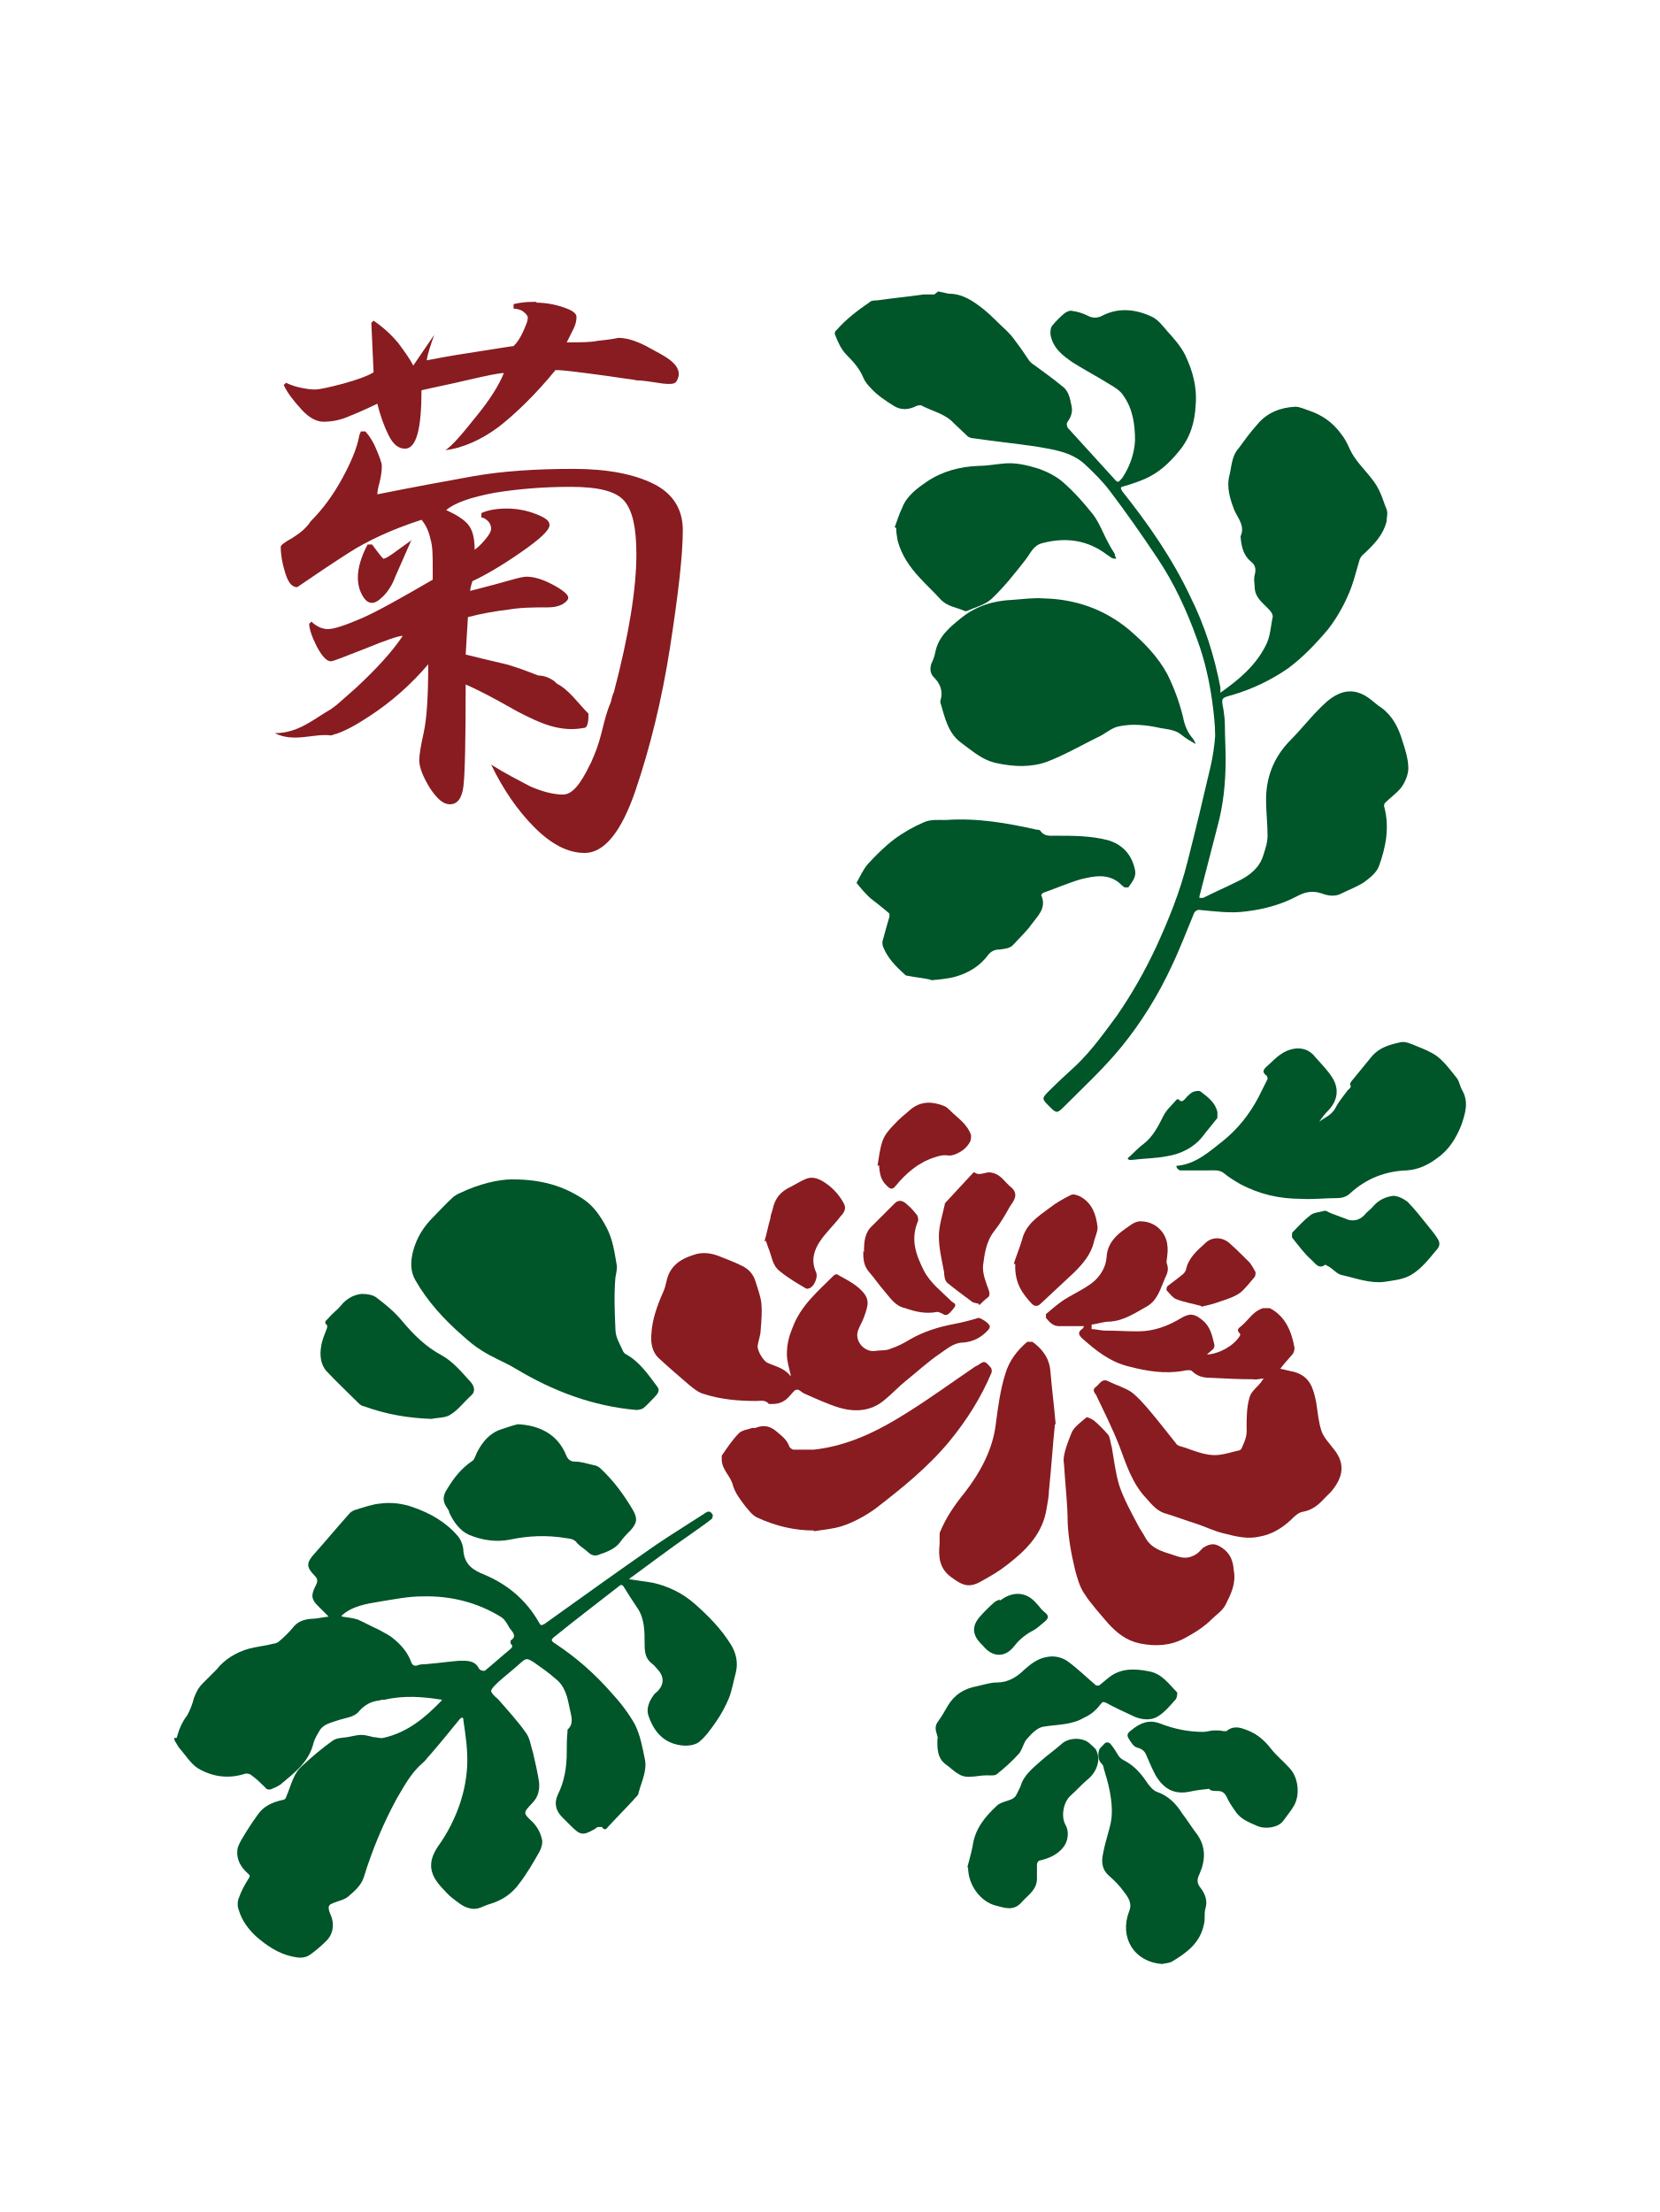
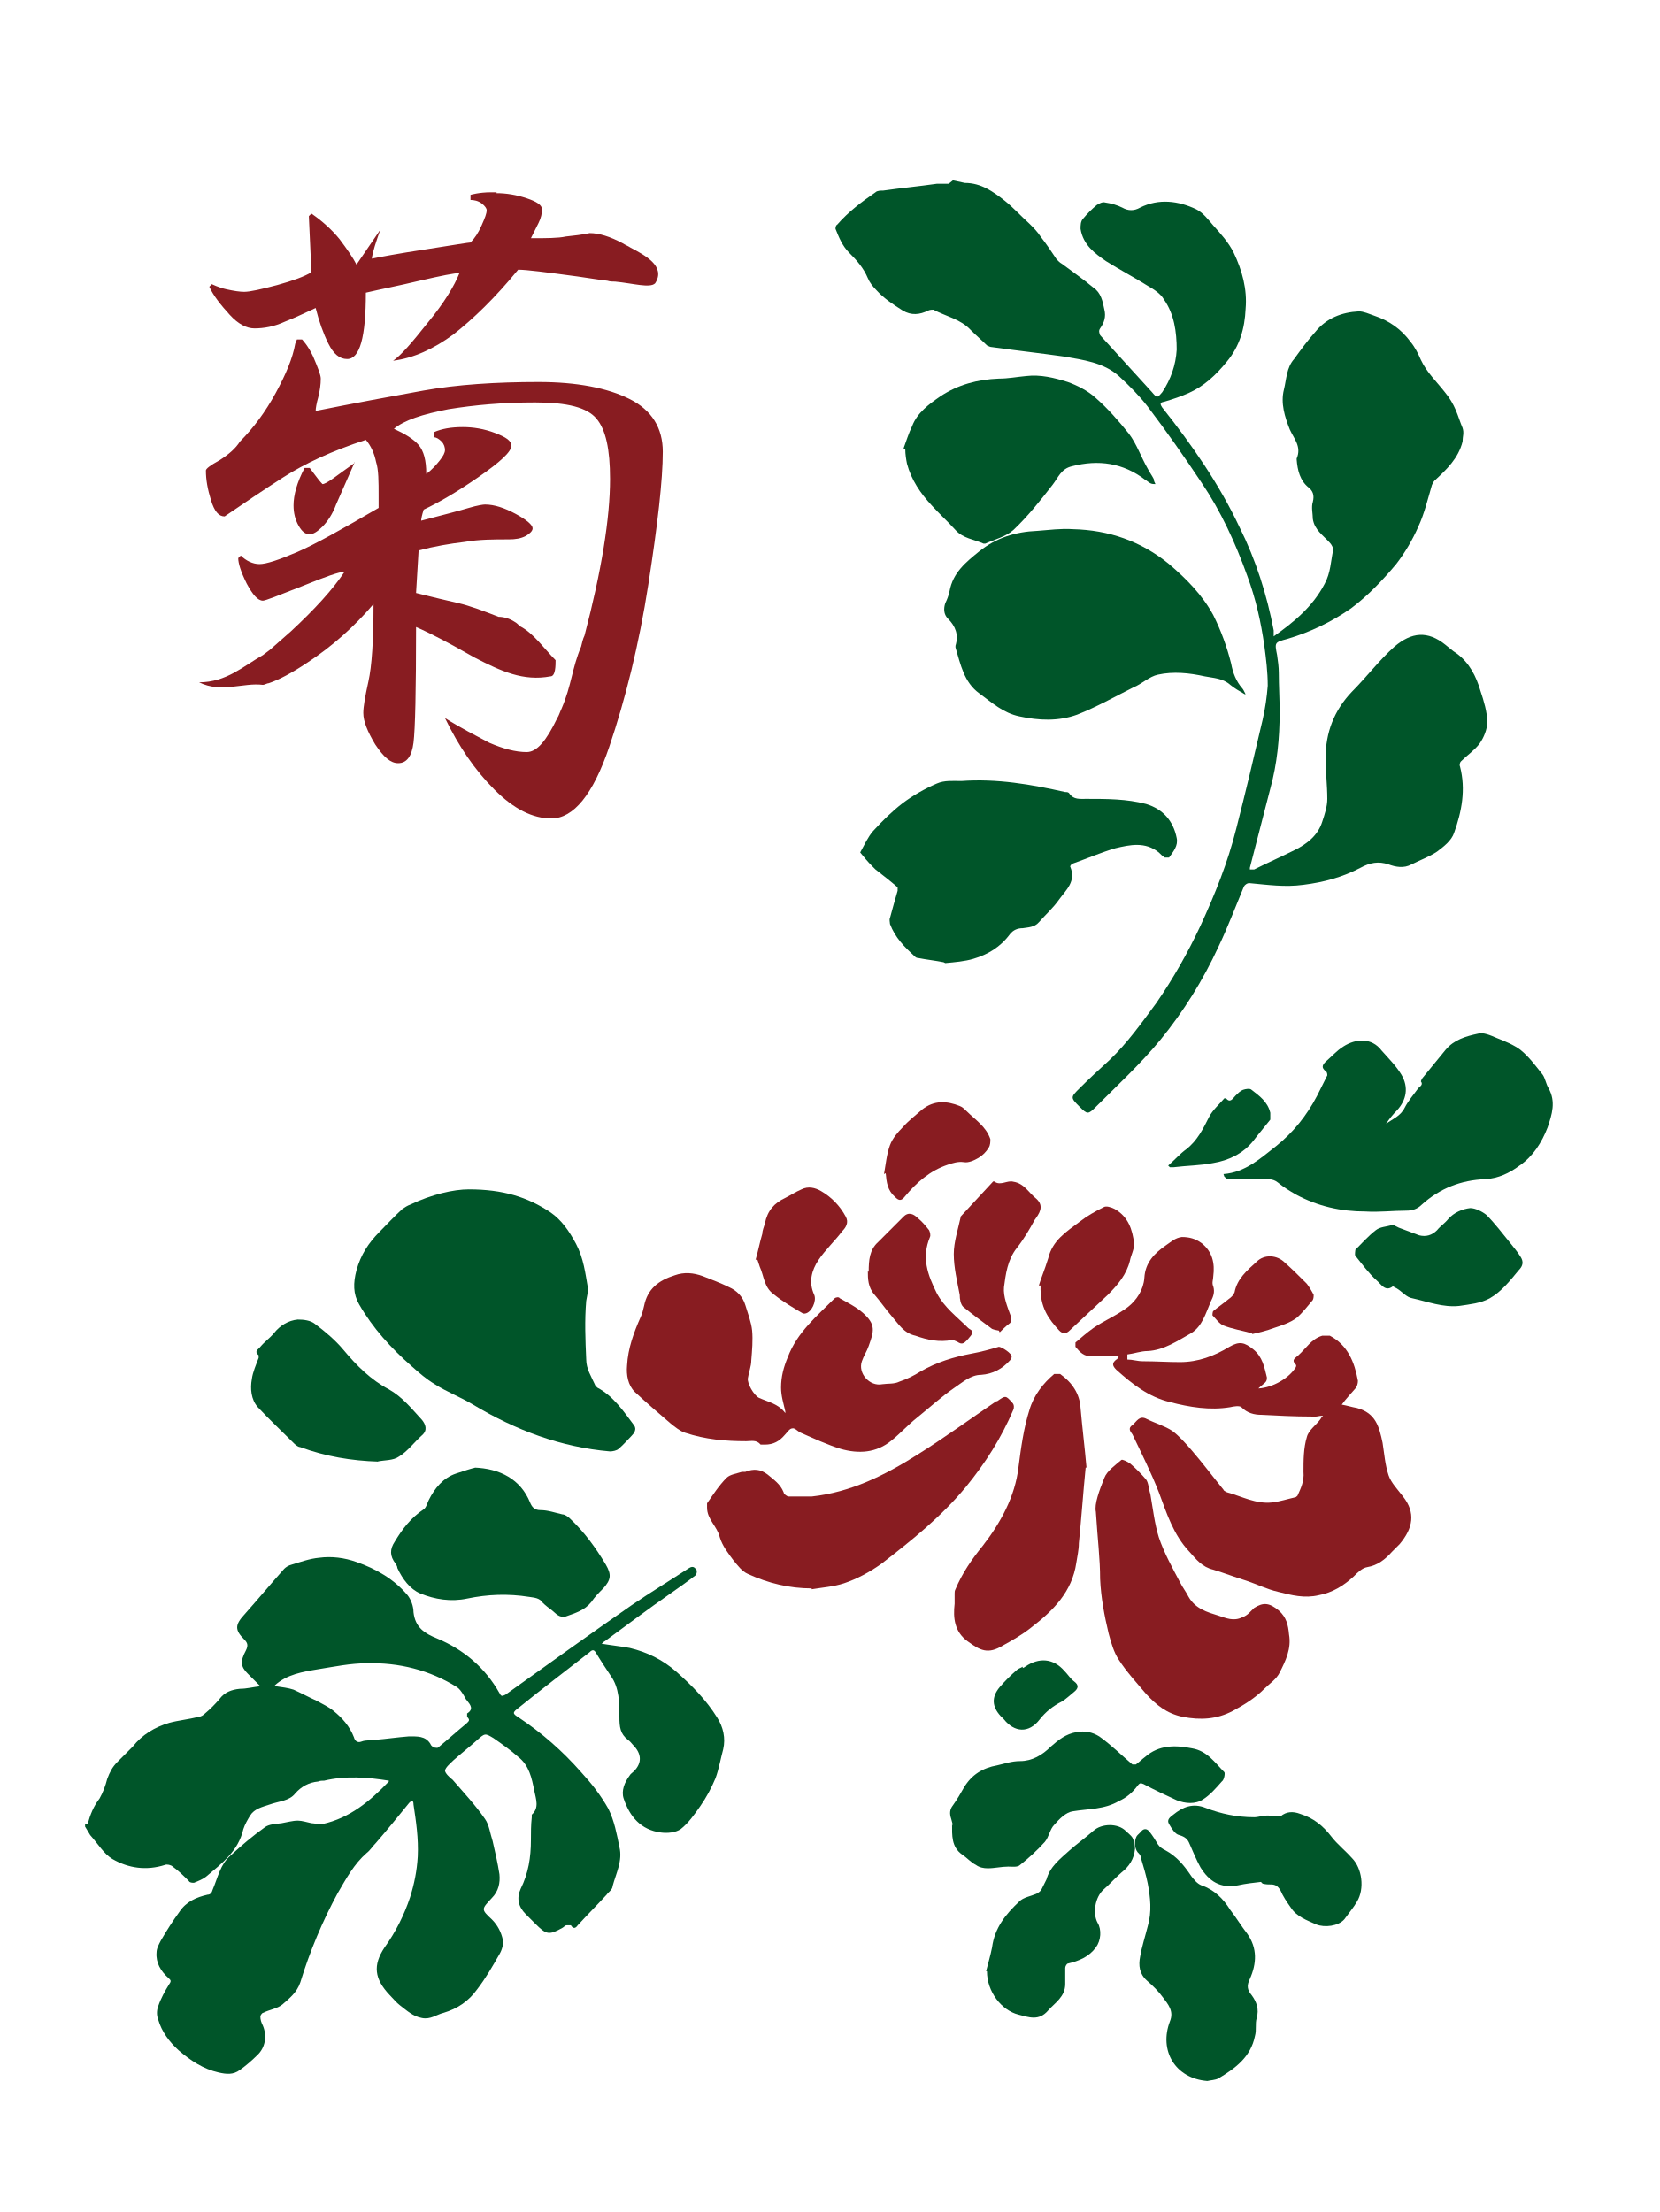
<svg xmlns="http://www.w3.org/2000/svg" width="900" height="1200" viewBox="0 0 900 1200">
-   <svg viewBox="0 0 19 26" preserveAspectRatio="xMidYMid meet" x="54.00" y="72.00" width="792.00" height="1056.00">
+   <svg viewBox="0 0 19 26" preserveAspectRatio="xMidYMid meet" width="900" height="1200">
    <defs>
      <style>
      .cls-1 {
        fill: #005529;
      }

      .cls-2 {
        fill: #881c21;
      }
    </style>
    </defs>
    <g>
      <path class="cls-1" d="M.78,21.44c.03-.11,.07-.21,.14-.3,.04-.07,.07-.15,.09-.23,.03-.08,.06-.14,.12-.2,.06-.06,.12-.12,.18-.18,.11-.14,.26-.23,.43-.28,.11-.03,.23-.04,.34-.07,.03,0,.06-.02,.08-.04,.06-.05,.12-.11,.17-.17,.06-.08,.14-.11,.24-.12,.08,0,.15-.02,.24-.03-.06-.06-.1-.1-.15-.15-.08-.08-.09-.14-.02-.27,.03-.06,.02-.09-.02-.13-.11-.11-.11-.17,0-.29,.16-.18,.31-.36,.47-.54,.02-.02,.05-.04,.09-.05,.1-.03,.21-.07,.32-.08,.15-.02,.3,0,.44,.05,.23,.08,.44,.2,.6,.39,.04,.05,.07,.13,.07,.2,.02,.18,.13,.25,.28,.31,.31,.13,.56,.34,.73,.64,.02,.04,.03,.04,.07,.02,.49-.35,.99-.71,1.48-1.05,.22-.15,.45-.29,.68-.44,.05-.03,.07,0,.09,.03,0,.01,0,.05-.02,.06-.09,.07-.19,.14-.29,.21-.26,.18-.51,.37-.77,.56-.01,0-.02,.02-.04,.03,.12,.02,.22,.03,.33,.05,.21,.05,.39,.14,.55,.28,.18,.16,.35,.33,.48,.54,.07,.11,.1,.24,.07,.37-.03,.11-.05,.23-.09,.34-.05,.12-.11,.23-.18,.33-.07,.1-.14,.2-.23,.27-.06,.04-.15,.05-.23,.04-.24-.03-.37-.19-.44-.4-.03-.09,.01-.19,.07-.27,.01-.02,.03-.03,.05-.05,.1-.1,.09-.21-.01-.31-.02-.02-.03-.04-.06-.06-.09-.07-.1-.15-.1-.27,0-.16,0-.34-.1-.48-.06-.09-.12-.18-.18-.28-.02-.03-.04-.03-.07,0-.28,.22-.56,.43-.83,.65-.08,.06-.08,.07,0,.12,.27,.18,.51,.39,.73,.64,.12,.13,.23,.27,.32,.43,.07,.14,.1,.3,.13,.45,.04,.16-.04,.31-.08,.46,0,.04-.05,.07-.07,.1-.11,.12-.23,.24-.34,.36-.02,.03-.05,.05-.08,0,0,0-.03,0-.05,0-.02,0-.03,.02-.05,.03-.16,.09-.19,.08-.32-.05-.04-.04-.07-.07-.11-.11-.09-.09-.11-.19-.06-.3,.09-.18,.12-.37,.12-.57,0-.09,0-.18,.01-.27,0-.01,0-.02,0-.03,.09-.08,.05-.18,.03-.28-.03-.15-.06-.3-.19-.4-.09-.08-.19-.15-.29-.22-.1-.06-.1-.06-.2,.03-.09,.08-.18,.15-.27,.23-.04,.04-.09,.08-.1,.12,0,.03,.05,.08,.09,.11,.13,.15,.27,.3,.38,.46,.05,.07,.06,.17,.09,.26,.03,.13,.06,.26,.08,.39,.01,.1-.01,.2-.09,.28-.12,.13-.13,.13,0,.25,.07,.07,.11,.15,.13,.24,.01,.05-.01,.12-.04,.17-.08,.14-.16,.28-.26,.41-.1,.14-.23,.23-.4,.28-.08,.02-.15,.08-.25,.06-.11-.02-.18-.09-.26-.15-.04-.03-.08-.08-.12-.12-.18-.19-.2-.35-.06-.56,.13-.18,.23-.38,.3-.59,.05-.16,.08-.31,.09-.48,.01-.21-.02-.41-.05-.61,0-.05-.02-.05-.05-.02-.13,.16-.26,.32-.39,.47-.04,.04-.07,.09-.11,.12-.15,.13-.24,.3-.34,.47-.18,.33-.33,.69-.44,1.05-.04,.12-.13,.19-.21,.26-.06,.05-.15,.06-.23,.1-.01,0-.03,.03-.03,.04,0,.04,.01,.07,.03,.11,.05,.12,.03,.26-.07,.35-.06,.06-.13,.12-.2,.17-.08,.06-.16,.05-.25,.03-.18-.04-.33-.14-.47-.26-.11-.1-.2-.22-.24-.36-.02-.05-.02-.11,0-.16,.03-.09,.08-.18,.13-.26,.03-.04,.01-.05-.01-.07-.09-.08-.15-.18-.14-.3,0-.05,.03-.1,.05-.14,.07-.12,.14-.23,.22-.34,.08-.12,.2-.17,.33-.2,.03,0,.05-.02,.06-.06,.06-.14,.09-.3,.21-.4,.13-.12,.26-.23,.4-.33,.05-.04,.13-.04,.2-.05,.06-.01,.13-.03,.19-.03,.05,0,.11,.02,.16,.03,.04,0,.09,.02,.13,.01,.32-.07,.56-.27,.78-.5,0,0,0,0,0-.01-.25-.04-.51-.06-.76,0-.02,0-.05,0-.07,.01-.11,.01-.2,.06-.27,.14-.07,.09-.19,.09-.3,.13-.09,.03-.18,.05-.23,.13-.03,.05-.06,.1-.08,.16-.06,.26-.25,.4-.44,.56-.04,.03-.09,.05-.14,.07-.02,0-.05,0-.06-.02-.06-.06-.12-.12-.19-.17-.02-.02-.07-.03-.09-.02-.22,.07-.43,.04-.62-.07-.1-.06-.17-.18-.26-.28-.02-.03-.04-.07-.06-.1v-.03Zm2.21-1.62c.07,.01,.15,.02,.21,.04,.09,.04,.18,.09,.27,.13,.07,.04,.14,.07,.2,.12,.1,.08,.19,.18,.24,.31,.01,.04,.04,.07,.09,.05,.05-.02,.11-.01,.16-.02,.13-.01,.26-.03,.39-.04,.1,0,.2-.01,.26,.09,0,.01,.02,.03,.04,.04,.01,0,.04,.01,.05,0,.11-.09,.22-.19,.33-.28,.03-.03,.05-.04,.01-.08,0,0,0-.03,0-.04,.08-.05,.04-.1,0-.15-.02-.02-.03-.05-.05-.08-.02-.03-.04-.06-.07-.08-.32-.2-.68-.29-1.06-.28-.19,0-.38,.04-.57,.07-.18,.03-.37,.06-.51,.19Z" />
      <path class="cls-1" d="M10.95,2.12s.09,.02,.14,.03c.19,0,.33,.1,.47,.21,.1,.08,.19,.18,.29,.27,.05,.05,.09,.09,.13,.15,.07,.09,.13,.18,.19,.27,.02,.02,.04,.04,.06,.05,.12,.09,.25,.18,.37,.28,.09,.06,.11,.16,.13,.26,.02,.08,0,.15-.05,.22-.02,.03-.01,.05,0,.08,.2,.22,.4,.44,.61,.67,.06,.07,.06,.07,.12,0,.1-.15,.16-.32,.17-.5,0-.21-.03-.42-.15-.59-.04-.07-.12-.12-.19-.16-.16-.1-.33-.19-.49-.29-.13-.09-.27-.19-.3-.38,0-.04,0-.09,.03-.12,.05-.06,.1-.11,.16-.16,.03-.02,.07-.04,.1-.03,.07,.01,.14,.03,.2,.06,.07,.04,.14,.04,.21,0,.22-.11,.45-.08,.66,.02,.08,.04,.14,.12,.2,.19,.09,.1,.18,.2,.24,.32,.1,.21,.16,.43,.14,.66-.01,.23-.07,.44-.22,.62-.13,.16-.27,.29-.45,.37-.09,.04-.18,.07-.28,.1-.04,.01-.07,.01-.03,.07,.35,.44,.67,.9,.91,1.41,.19,.38,.32,.79,.4,1.21,0,.02,0,.04,0,.07,.24-.17,.46-.35,.6-.62,.07-.13,.07-.26,.1-.4,0-.02-.02-.06-.04-.08-.08-.09-.18-.15-.2-.28,0-.06-.02-.14,0-.2,.02-.08,0-.13-.05-.17-.1-.08-.13-.2-.14-.33,0,0,0,0,0-.01,.06-.14-.03-.23-.08-.34-.06-.15-.11-.31-.07-.47,.03-.12,.03-.26,.12-.36,.08-.11,.16-.22,.25-.32,.13-.16,.31-.23,.51-.24,.06,0,.12,.03,.18,.05,.18,.06,.32,.16,.43,.31,.05,.06,.09,.14,.12,.21,.07,.15,.19,.26,.29,.39,.05,.06,.09,.13,.12,.2,.03,.07,.05,.14,.08,.21,.02,.06,0,.1,0,.16-.05,.2-.19,.33-.33,.46-.01,.01-.02,.03-.03,.05-.05,.17-.09,.34-.16,.49-.07,.16-.16,.31-.26,.44-.16,.19-.33,.37-.53,.52-.23,.16-.48,.28-.75,.36-.15,.04-.15,.04-.12,.19,.01,.07,.02,.14,.02,.21,0,.15,.01,.31,.01,.46,0,.31-.03,.61-.11,.9-.08,.31-.16,.62-.24,.93,0,0,0,.02,0,.02,.02,0,.03,0,.05,0,.16-.08,.32-.15,.48-.23,.14-.07,.27-.17,.32-.33,.03-.09,.06-.18,.06-.27,0-.16-.02-.32-.02-.48,0-.3,.1-.56,.31-.78,.17-.17,.32-.37,.5-.53,.2-.17,.39-.19,.6-.02,.04,.03,.08,.07,.13,.1,.15,.11,.23,.27,.28,.44,.04,.12,.08,.25,.08,.37,0,.08-.04,.18-.09,.25-.06,.08-.15,.14-.22,.21-.01,.01-.02,.04-.01,.06,.07,.27,.02,.53-.07,.78-.03,.09-.12,.16-.2,.22-.09,.06-.2,.1-.3,.15-.09,.05-.19,.03-.27,0-.12-.04-.22-.02-.33,.04-.21,.11-.43,.17-.67,.2-.22,.03-.42,0-.64-.02-.02,0-.05,.02-.06,.04-.1,.24-.19,.48-.3,.71-.18,.39-.41,.76-.68,1.09-.23,.28-.5,.53-.76,.79-.09,.09-.1,.09-.19,0-.11-.11-.11-.11,0-.22,.11-.11,.23-.22,.35-.33,.21-.2,.38-.44,.55-.67,.2-.29,.37-.59,.52-.91,.17-.37,.32-.74,.42-1.14,.11-.43,.21-.85,.31-1.28,.03-.13,.05-.27,.06-.4,0-.16-.02-.32-.04-.47-.04-.28-.1-.55-.2-.82-.14-.39-.31-.76-.54-1.1-.2-.3-.41-.6-.63-.89-.1-.13-.22-.25-.34-.36-.18-.16-.42-.19-.65-.23-.28-.04-.56-.07-.84-.11-.02,0-.04-.01-.06-.02-.06-.06-.13-.12-.19-.18-.12-.13-.29-.16-.44-.24-.01,0-.04,0-.06,.01-.1,.05-.2,.06-.3,0-.11-.07-.22-.14-.31-.24-.04-.04-.08-.09-.1-.14-.05-.12-.13-.21-.22-.3-.08-.08-.12-.18-.16-.28,0-.01,0-.04,.02-.05,.13-.15,.29-.27,.45-.38,.02-.02,.06-.02,.09-.02,.21-.03,.42-.05,.63-.08h.14Z" />
      <path class="cls-2" d="M13,15.98c.06,0,.12,.02,.18,.02,.15,0,.29,.01,.44,.01,.21,0,.4-.07,.58-.18,.12-.07,.18-.05,.28,.03,.11,.09,.13,.21,.16,.33,0,.02,0,.04-.02,.06-.02,.02-.05,.04-.08,.07,.17-.01,.36-.12,.44-.25,0,0,.01-.02,0-.03-.06-.06,0-.08,.03-.11,.09-.08,.15-.19,.28-.23,.03,0,.06,0,.09,0,.21,.11,.29,.31,.33,.53,0,.03-.01,.07-.03,.09-.05,.06-.11,.12-.16,.19,.06,.01,.12,.03,.18,.04,.22,.06,.26,.22,.3,.41,.02,.13,.03,.26,.07,.38,.03,.09,.11,.17,.17,.25,.15,.19,.12,.37-.04,.56-.03,.03-.06,.06-.09,.09-.08,.09-.17,.16-.29,.18-.06,.01-.11,.06-.16,.11-.12,.11-.25,.19-.41,.22-.17,.04-.32,0-.48-.04-.13-.03-.25-.09-.37-.13-.13-.04-.26-.09-.39-.13-.13-.03-.2-.12-.28-.21-.19-.2-.27-.46-.36-.7-.09-.23-.2-.45-.31-.68-.02-.03-.06-.07,0-.11,.05-.04,.08-.12,.17-.07,.1,.05,.21,.08,.3,.14,.08,.06,.15,.14,.22,.22,.13,.15,.25,.31,.38,.47,0,.01,.02,.02,.04,.03,.18,.05,.34,.14,.53,.12,.09-.01,.18-.04,.27-.06,.01,0,.02-.01,.03-.02,.04-.09,.08-.17,.07-.28,0-.13,0-.28,.04-.41,.02-.08,.11-.14,.16-.21,0,0,.01-.02,.03-.04-.05,0-.09,.02-.14,.01-.19,0-.39-.01-.58-.02-.09,0-.17-.02-.24-.09-.02-.02-.09-.01-.13,0-.24,.04-.48,0-.71-.06-.25-.06-.44-.21-.63-.38-.05-.05-.05-.08,0-.12,.01,0,.02-.02,.03-.04-.1,0-.21,0-.31,0-.1,.01-.15-.05-.2-.11,0,0,0-.04,0-.05,.07-.06,.14-.12,.21-.17,.13-.09,.28-.15,.41-.25,.1-.08,.18-.2,.19-.34,.01-.18,.12-.29,.25-.38,.06-.04,.11-.09,.19-.1,.09,0,.16,.02,.23,.07,.13,.1,.16,.24,.14,.39,0,.04-.02,.08,0,.12,.02,.07,0,.12-.03,.18-.06,.14-.1,.29-.23,.37-.16,.09-.32,.2-.51,.21-.08,0-.16,.03-.24,.04,0,0,0,.02,0,.02Z" />
      <path class="cls-1" d="M5.26,13.98c.4,0,.69,.09,.96,.27,.13,.09,.22,.22,.3,.37,.09,.17,.11,.35,.14,.52,0,.05-.01,.1-.02,.15-.02,.23-.01,.46,0,.69,0,.11,.06,.2,.1,.29,0,.01,.02,.03,.03,.04,.19,.1,.31,.28,.43,.44,.04,.05,0,.1-.03,.13-.05,.05-.09,.1-.15,.15-.02,.02-.07,.03-.1,.03-.58-.05-1.11-.25-1.61-.55-.15-.09-.31-.15-.45-.24-.1-.06-.18-.13-.27-.21-.24-.21-.46-.45-.62-.73-.07-.12-.07-.25-.03-.4,.05-.18,.14-.32,.27-.45,.09-.09,.17-.18,.27-.27,.03-.02,.06-.04,.09-.05,.25-.12,.51-.18,.69-.18Z" />
      <path class="cls-1" d="M14.38,8.16c-.07-.04-.12-.07-.17-.11-.09-.08-.2-.08-.3-.1-.18-.04-.37-.06-.55-.02-.1,.02-.19,.11-.29,.15-.22,.11-.43,.23-.66,.32-.22,.08-.45,.07-.68,.02-.19-.04-.32-.16-.47-.27-.18-.13-.22-.34-.28-.54,0,0,0-.01,0-.02,.04-.13,0-.23-.09-.32-.05-.05-.05-.12-.03-.18,.02-.04,.04-.09,.05-.14,.04-.22,.19-.34,.35-.47,.2-.16,.43-.23,.68-.24,.14-.01,.28-.03,.42-.02,.42,.01,.8,.14,1.13,.41,.2,.17,.39,.36,.52,.6,.09,.18,.16,.37,.21,.57,.02,.11,.06,.21,.13,.29,.01,.01,.02,.03,.04,.07Z" />
      <path class="cls-1" d="M14.13,13.8c.26-.02,.44-.19,.62-.33,.2-.16,.36-.36,.48-.59,.04-.08,.08-.16,.12-.24,0-.01,0-.04-.02-.05-.05-.04-.04-.07,0-.11,.07-.06,.13-.13,.21-.18,.14-.09,.33-.11,.45,.05,.08,.09,.17,.18,.23,.28,.09,.15,.06,.3-.05,.42-.05,.05-.09,.1-.13,.16,.08-.06,.17-.09,.22-.19,.04-.08,.11-.16,.16-.23,.02-.02,.06-.04,.03-.08,0,0,.01-.03,.02-.04,.09-.11,.18-.22,.27-.33,.1-.12,.24-.16,.38-.19,.06-.02,.15,.02,.22,.05,.1,.04,.2,.08,.28,.14,.1,.08,.18,.19,.26,.29,.03,.04,.04,.11,.07,.16,.09,.16,.04,.31-.01,.46-.07,.18-.17,.34-.33,.45-.12,.09-.25,.15-.4,.16-.29,.01-.54,.11-.75,.3-.05,.05-.11,.07-.18,.07-.16,0-.32,.02-.48,.01-.29,0-.56-.06-.82-.2-.07-.04-.15-.09-.21-.14-.06-.05-.13-.04-.2-.04-.13,0-.26,0-.39,0,0,0-.01,0-.04-.03Z" />
      <path class="cls-2" d="M8.98,16.59c-.02-.09-.05-.18-.05-.28,0-.13,.03-.24,.08-.36,.11-.29,.34-.48,.55-.69,.01-.01,.05-.02,.06,0,.09,.05,.19,.1,.27,.17,.16,.14,.13,.22,.07,.39-.02,.06-.06,.12-.08,.18-.05,.14,.09,.3,.24,.27,.07-.01,.14,0,.2-.03,.09-.03,.17-.07,.25-.12,.19-.11,.39-.17,.6-.21,.11-.02,.22-.05,.32-.08,.03,0,.16,.08,.15,.12,0,.01-.01,.03-.02,.04-.09,.1-.2,.16-.34,.17-.12,0-.22,.09-.31,.15-.16,.11-.3,.24-.45,.36-.1,.08-.19,.18-.29,.26-.18,.15-.39,.16-.6,.1-.16-.05-.31-.12-.47-.19-.04-.02-.07-.06-.1-.05-.03,0-.06,.05-.09,.08-.06,.07-.13,.11-.23,.11-.02,0-.04,0-.05,0-.05-.06-.11-.04-.17-.04-.24,0-.48-.02-.72-.1-.06-.02-.12-.07-.17-.11-.14-.12-.28-.24-.42-.37-.08-.08-.1-.2-.09-.31,.01-.2,.08-.39,.16-.57,.02-.04,.03-.09,.04-.13,.04-.2,.17-.3,.36-.36,.11-.04,.22-.03,.33,.01,.1,.04,.21,.08,.31,.13,.09,.04,.16,.11,.19,.21,.03,.1,.07,.2,.08,.3,.01,.11,0,.23-.01,.35,0,.07-.03,.14-.04,.21-.01,.06,.07,.2,.13,.23,.11,.05,.23,.07,.31,.18Z" />
      <path class="cls-1" d="M10.84,11.31c-.1-.02-.2-.03-.3-.05-.02,0-.03-.01-.04-.02-.12-.11-.23-.22-.29-.38,0-.02-.01-.05,0-.07,.03-.11,.06-.22,.09-.32,0-.01,0-.03,0-.04-.08-.07-.17-.14-.26-.21-.01-.01-.03-.03-.04-.04-.05-.05-.1-.11-.14-.16,.05-.09,.09-.18,.15-.25,.11-.12,.22-.23,.35-.33,.12-.09,.26-.17,.4-.23,.09-.04,.19-.03,.29-.03,.42-.03,.82,.04,1.22,.13,.02,0,.04,0,.05,.02,.05,.07,.12,.06,.2,.06,.24,0,.47,0,.7,.06,.2,.06,.32,.2,.36,.4,.02,.09-.04,.16-.09,.23,0,0-.03,0-.05,0-.03-.02-.05-.04-.07-.06-.16-.13-.34-.09-.51-.05-.17,.05-.33,.12-.5,.18-.01,0-.04,.03-.03,.04,.07,.17-.05,.27-.13,.38-.07,.1-.16,.18-.24,.27-.05,.06-.13,.06-.19,.07-.06,0-.11,.02-.15,.07-.11,.15-.26,.24-.43,.29-.1,.03-.22,.04-.33,.05Z" />
      <path class="cls-2" d="M12.63,17.77c-.02-.09,.04-.25,.1-.4,.03-.08,.13-.15,.2-.21,.01-.01,.07,.02,.1,.04,.07,.06,.13,.12,.19,.19,.03,.04,.03,.11,.05,.17,.03,.17,.05,.35,.1,.51,.06,.18,.16,.36,.25,.53,.03,.06,.07,.11,.1,.17,.08,.14,.22,.18,.35,.22,.09,.03,.18,.07,.28,.02,.03-.01,.06-.03,.08-.05,.02-.02,.04-.04,.06-.06,.11-.07,.18-.06,.29,.03,.09,.08,.11,.17,.12,.28,.03,.17-.04,.31-.11,.45-.04,.08-.12,.13-.18,.19-.11,.11-.24,.19-.37,.26-.19,.1-.38,.11-.59,.07-.19-.04-.31-.14-.43-.27-.11-.13-.23-.26-.32-.4-.06-.09-.09-.2-.12-.31-.05-.21-.09-.42-.1-.64,0-.24-.03-.47-.05-.79Z" />
      <path class="cls-1" d="M10.37,5.27c.03-.08,.06-.18,.1-.26,.06-.16,.2-.26,.33-.35,.21-.14,.44-.2,.69-.21,.11,0,.21-.02,.32-.03,.17-.02,.33,.02,.49,.07,.11,.04,.23,.1,.32,.18,.15,.13,.28,.28,.4,.43,.09,.12,.14,.27,.22,.41,.02,.04,.05,.08,.07,.12,0,.02,.01,.04,.02,.06-.02,0-.04,0-.06-.01-.02-.01-.04-.03-.06-.04-.26-.2-.55-.24-.86-.16-.13,.03-.16,.13-.23,.22-.14,.18-.29,.37-.46,.53-.09,.08-.22,.11-.33,.16,0,0-.01,0-.02,0-.11-.05-.24-.06-.33-.16-.09-.1-.19-.19-.28-.29-.13-.14-.24-.3-.29-.49-.01-.05-.02-.11-.02-.17Z" />
      <path class="cls-2" d="M9.29,18.67c-.26,0-.51-.06-.75-.17-.07-.03-.12-.1-.17-.16-.06-.08-.13-.17-.16-.27-.03-.13-.15-.21-.15-.35,0-.02,0-.04,0-.05,.07-.1,.14-.21,.23-.3,.04-.04,.12-.05,.18-.07,.01,0,.03,0,.04,0,.1-.04,.18-.03,.26,.03,.07,.06,.15,.11,.19,.21,0,.02,.04,.05,.06,.05,.09,0,.18,0,.27,0,.46-.05,.86-.25,1.24-.49,.32-.2,.62-.42,.93-.63,0,0,0,0,.01,0,.1-.07,.1-.07,.18,.02,.02,.02,.02,.06,.01,.08-.14,.33-.33,.63-.56,.91-.29,.35-.64,.63-.99,.9-.14,.1-.29,.18-.44,.23-.12,.04-.26,.05-.38,.07Z" />
      <path class="cls-1" d="M5.32,17.25c.31,.01,.55,.14,.66,.41,.02,.05,.05,.09,.12,.09,.09,0,.17,.03,.26,.05,.03,0,.07,.03,.09,.05,.17,.16,.3,.34,.42,.54,.07,.12,.06,.18-.03,.28-.05,.05-.1,.1-.14,.16-.08,.1-.19,.13-.3,.17-.08,.02-.12-.04-.16-.07-.04-.03-.08-.06-.11-.09-.04-.06-.1-.06-.16-.07-.25-.04-.49-.03-.73,.02-.19,.04-.38,.01-.55-.06-.12-.05-.21-.17-.27-.3,0-.02-.01-.03-.02-.05-.07-.09-.07-.17-.01-.26,.09-.15,.19-.28,.34-.38,.03-.02,.04-.07,.06-.11,.07-.14,.17-.26,.32-.31,.09-.03,.18-.06,.23-.07Z" />
      <path class="cls-2" d="M12.51,17.25c-.03,.3-.05,.6-.08,.89,0,.08-.02,.16-.03,.23-.05,.34-.27,.56-.53,.76-.1,.08-.22,.15-.33,.21-.18,.11-.27,.06-.42-.05-.15-.11-.17-.27-.15-.44,0-.04,0-.08,0-.12,0-.02,0-.03,.01-.05,.08-.19,.19-.35,.32-.51,.21-.27,.38-.58,.42-.92,.03-.23,.06-.46,.13-.68,.05-.17,.16-.31,.29-.42,.01,0,.05,0,.07,0,.14,.1,.23,.23,.24,.4,.02,.23,.05,.47,.07,.7Z" />
      <path class="cls-1" d="M13.94,24.46c-.38-.03-.57-.36-.44-.7,.05-.12-.02-.2-.08-.28-.05-.07-.12-.14-.19-.2-.09-.08-.1-.18-.08-.28,.02-.12,.06-.24,.09-.36,.05-.17,.03-.34,0-.5-.02-.1-.05-.2-.08-.3,0-.03-.02-.05-.04-.07-.04-.05-.04-.16,0-.2,.01-.01,.03-.03,.04-.04,.03-.04,.07-.04,.1,0,.04,.05,.07,.1,.1,.15,.02,.03,.05,.05,.09,.07,.13,.07,.22,.18,.3,.3,.03,.04,.07,.09,.12,.11,.15,.05,.26,.16,.34,.29,.07,.09,.13,.19,.2,.28,.12,.17,.11,.35,.03,.53-.04,.08-.03,.13,.02,.19,.06,.08,.09,.17,.06,.27-.02,.07,0,.14-.02,.21-.05,.25-.23,.38-.43,.5-.04,.02-.09,.02-.13,.03Z" />
      <path class="cls-1" d="M10.95,21.46s-.01-.05-.02-.08c-.02-.06-.02-.11,.02-.16,.05-.07,.09-.14,.13-.21,.09-.15,.22-.23,.39-.26,.09-.02,.17-.05,.27-.05,.14,0,.26-.07,.36-.17,.09-.08,.18-.15,.3-.17,.1-.02,.19,0,.27,.05,.14,.1,.26,.22,.39,.33,0,0,.03,0,.04,0,.04-.03,.07-.06,.11-.09,.16-.14,.35-.14,.55-.1,.18,.03,.27,.17,.38,.28,.01,.01,0,.09-.03,.11-.07,.08-.14,.16-.22,.21-.09,.06-.21,.05-.31,.01-.13-.06-.26-.12-.39-.19-.03-.01-.04-.02-.07,.02-.06,.08-.13,.14-.22,.18-.17,.1-.36,.09-.54,.12-.08,.01-.16,.09-.22,.16-.05,.05-.06,.14-.11,.2-.09,.1-.19,.19-.29,.27-.03,.03-.09,.02-.14,.02-.08,0-.16,.02-.24,.02-.05,0-.1-.01-.14-.04-.06-.03-.1-.08-.16-.12-.13-.09-.12-.23-.12-.36Z" />
      <path class="cls-1" d="M4.2,17.18c-.32-.01-.62-.06-.92-.17-.02,0-.05-.02-.07-.04-.14-.14-.29-.28-.43-.43-.08-.09-.09-.22-.07-.33,.01-.08,.05-.17,.08-.25,0,0,0-.03,0-.03-.06-.05,0-.07,.02-.1,.05-.06,.11-.1,.16-.16,.07-.09,.17-.15,.28-.16,.07,0,.15,.01,.2,.05,.12,.09,.24,.19,.34,.31,.15,.18,.32,.35,.53,.46,.16,.09,.27,.23,.39,.36,.04,.05,.07,.12,0,.18-.09,.08-.17,.19-.27,.25-.07,.05-.17,.04-.26,.06Z" />
      <path class="cls-1" d="M11.34,23.17c.02-.08,.05-.18,.07-.28,.03-.23,.16-.39,.32-.54,.05-.05,.13-.06,.2-.09,.02-.01,.05-.03,.06-.05,.02-.04,.04-.08,.06-.12,.04-.15,.16-.24,.27-.34,.09-.08,.19-.15,.28-.23,.1-.09,.29-.09,.38,0,.03,.03,.06,.05,.08,.08,.02,.04,.03,.09,.03,.13-.01,.12-.07,.21-.16,.28-.07,.06-.14,.14-.21,.2-.1,.09-.13,.28-.07,.39,.05,.08,.04,.21-.02,.29-.08,.11-.2,.16-.33,.19-.01,0-.03,.03-.03,.05,0,.06,0,.13,0,.19,0,.15-.12,.22-.2,.31-.11,.13-.23,.08-.35,.05-.2-.05-.37-.27-.37-.51Z" />
      <path class="cls-1" d="M14.57,22.12c-.09,.01-.18,.02-.27,.04-.21,.04-.34-.05-.44-.21-.05-.09-.09-.19-.13-.28-.02-.05-.05-.08-.12-.1-.05-.01-.09-.08-.12-.13-.03-.05,.01-.08,.05-.11,.11-.09,.23-.14,.38-.08,.18,.07,.37,.11,.57,.11,.05,0,.1-.02,.15-.02,.04,0,.08,0,.12,.01,.01,0,.03,0,.04,0,.07-.06,.15-.06,.23-.03,.16,.05,.27,.14,.37,.27,.07,.09,.16,.16,.24,.25,.12,.12,.15,.36,.06,.51-.04,.07-.1,.14-.15,.21-.07,.08-.23,.1-.33,.06-.11-.05-.23-.09-.3-.2-.05-.07-.09-.13-.12-.2-.03-.05-.06-.07-.11-.07-.03,0-.06,0-.1-.01Z" />
      <path class="cls-1" d="M16.13,14.4s.04,.02,.06,.03c.08,.03,.16,.06,.24,.09,.08,.02,.15,0,.21-.06,.04-.05,.09-.08,.13-.13,.07-.08,.17-.12,.26-.13,.06,0,.14,.04,.19,.08,.1,.1,.19,.22,.28,.33,.04,.05,.09,.11,.12,.16,.04,.06,.03,.11-.02,.16-.1,.12-.2,.25-.34,.33-.11,.06-.23,.07-.36,.09-.19,.02-.37-.05-.55-.09-.07-.01-.12-.08-.19-.12-.01,0-.03-.02-.04-.02-.09,.07-.14-.03-.19-.07-.09-.08-.17-.19-.25-.29-.01-.01,0-.06,0-.07,.08-.08,.15-.16,.24-.23,.05-.04,.12-.04,.19-.06Z" />
      <path class="cls-2" d="M11.49,15.64s-.06-.01-.08-.02c-.12-.09-.23-.17-.34-.26-.03-.03-.04-.09-.04-.14-.03-.16-.07-.32-.07-.48,0-.14,.05-.29,.08-.43,0,0,0,0,0-.01,.13-.14,.25-.27,.38-.41,0,0,.01-.01,.02,0,.07,.05,.15-.02,.22,0,.13,.02,.18,.13,.27,.2,.1,.09,.03,.18-.02,.25-.06,.11-.13,.23-.21,.33-.11,.14-.13,.31-.15,.46-.01,.11,.04,.23,.08,.34,.01,.04,.01,.07-.02,.09-.04,.03-.08,.07-.11,.1Z" />
      <path class="cls-2" d="M11.96,15.11c.02-.07,.07-.19,.11-.32,.05-.21,.21-.31,.37-.43,.09-.07,.18-.12,.28-.17,.03-.02,.09,0,.13,.02,.16,.09,.21,.24,.23,.41,0,.07-.04,.14-.05,.2-.04,.16-.14,.28-.26,.4-.15,.14-.3,.28-.45,.42-.04,.04-.08,.04-.12,0-.12-.13-.23-.27-.22-.53Z" />
      <path class="cls-2" d="M8.63,14.81c.03-.1,.05-.21,.08-.31,0-.04,.02-.08,.03-.12,.03-.15,.11-.24,.24-.3,.06-.03,.12-.07,.19-.1,.08-.04,.16-.02,.23,.02,.12,.07,.22,.17,.29,.3,.04,.07,0,.13-.04,.17-.09,.12-.2,.22-.28,.34-.08,.12-.12,.26-.05,.41,.03,.07-.03,.21-.11,.22,0,0-.02,0-.02,0-.12-.07-.24-.14-.35-.23-.11-.08-.11-.21-.16-.32-.01-.03-.02-.06-.03-.09Z" />
      <path class="cls-2" d="M9.96,14.95c0-.14,.01-.26,.11-.35,.1-.1,.2-.2,.3-.3,.06-.06,.12-.03,.17,.02,.05,.04,.09,.09,.13,.14,.01,.02,.02,.06,.01,.08-.1,.24-.03,.44,.08,.66,.09,.17,.24,.28,.37,.41,.02,.02,.08,.03,.03,.09-.08,.1-.1,.11-.16,.07-.02-.01-.05-.02-.06-.02-.15,.03-.29,0-.43-.05-.14-.03-.2-.14-.28-.23-.07-.08-.13-.17-.2-.25-.08-.09-.08-.19-.08-.28Z" />
      <path class="cls-2" d="M10.14,13.8c.02-.11,.03-.23,.07-.34,.03-.08,.09-.15,.15-.21,.07-.08,.15-.14,.23-.21,.14-.11,.29-.1,.44-.04,.03,.01,.06,.04,.08,.06,.1,.1,.23,.18,.28,.33,0,.03,0,.07-.02,.1-.03,.05-.07,.09-.12,.12-.05,.03-.12,.06-.17,.05-.07-.01-.13,.01-.19,.03-.21,.07-.37,.21-.51,.38-.04,.05-.07,.04-.11,0-.09-.08-.1-.17-.11-.28Z" />
      <path class="cls-2" d="M14.46,15.67c-.11-.03-.23-.05-.33-.09-.05-.02-.09-.08-.13-.12,0,0,0-.04,.01-.05,.06-.05,.12-.09,.18-.14,.03-.02,.06-.05,.07-.08,.03-.16,.15-.26,.26-.36,.09-.09,.24-.08,.33,.01,.09,.08,.17,.16,.26,.25,.03,.04,.06,.09,.08,.13,0,.01,0,.04-.01,.06-.06,.07-.12,.15-.19,.21-.08,.06-.18,.09-.27,.12-.08,.03-.16,.05-.25,.07Z" />
      <path class="cls-1" d="M13.48,13.7c.07-.06,.14-.14,.21-.19,.13-.1,.2-.24,.27-.38,.04-.08,.12-.15,.18-.22,0,0,.02,0,.02,0,.05,.06,.08,0,.11-.03,.03-.03,.06-.06,.09-.07,.03-.01,.08-.02,.1,0,.09,.07,.19,.14,.22,.27,0,.02,0,.06,0,.08-.07,.09-.14,.17-.2,.25-.12,.15-.29,.23-.47,.26-.15,.03-.31,.03-.47,.05-.02,0-.03,0-.04,0Z" />
      <path class="cls-1" d="M11.76,19.61s.03-.01,.04-.02c.16-.11,.33-.1,.46,.05,.04,.04,.07,.09,.11,.12,.07,.05,.05,.09,0,.13-.05,.04-.09,.08-.14,.11-.1,.05-.19,.12-.26,.21-.13,.17-.3,.15-.42,0-.01-.01-.03-.03-.04-.04-.1-.11-.11-.22-.01-.34,.06-.07,.13-.14,.2-.2,.02-.02,.04-.02,.07-.04,0,0,0,.01,0,.02Z" />
    </g>
    <path class="cls-2" d="M3.24,3.99h.06s.07,.07,.13,.2c.06,.14,.09,.22,.09,.26,0,.07-.01,.14-.03,.22-.02,.07-.03,.13-.03,.16,.45-.09,.88-.17,1.27-.24,.39-.07,.85-.1,1.35-.1,.45,0,.81,.07,1.07,.2,.26,.13,.39,.34,.39,.62,0,.33-.06,.85-.17,1.56s-.27,1.35-.46,1.91c-.19,.56-.42,.84-.68,.84-.22,0-.44-.11-.67-.34-.23-.23-.42-.51-.58-.84,.19,.12,.37,.21,.52,.29,.16,.07,.31,.11,.44,.11,.12,0,.23-.13,.36-.4,.02-.03,.03-.07,.05-.11,.12-.28,.12-.47,.23-.73,.01-.04,.02-.09,.04-.13,.2-.76,.3-1.38,.3-1.84,0-.35-.05-.58-.16-.71s-.34-.19-.72-.19-.71,.03-1.02,.08c-.31,.06-.52,.13-.64,.23,.13,.06,.23,.12,.29,.19,.06,.07,.09,.18,.09,.34,.07-.05,.12-.11,.16-.16,.04-.05,.06-.09,.06-.12,0-.03-.01-.07-.04-.1-.03-.03-.06-.05-.09-.05v-.06c.09-.04,.2-.06,.34-.06,.12,0,.25,.02,.38,.07s.19,.09,.19,.15c0,.07-.13,.19-.39,.37-.26,.18-.47,.3-.64,.38-.02,.06-.03,.11-.03,.13,.27-.07,.46-.12,.56-.15,.1-.03,.17-.04,.19-.04,.11,0,.23,.04,.36,.11,.13,.07,.2,.13,.2,.17,0,.03-.03,.06-.08,.09-.06,.03-.12,.04-.2,.04-.18,0-.35,0-.52,.03-.17,.02-.35,.05-.54,.1l-.03,.5c.2,.05,.37,.09,.5,.12,.13,.03,.29,.09,.47,.16,.06,0,.13,.02,.19,.06,.02,.01,.04,.03,.06,.05,.16,.08,.29,.27,.42,.4,0,.06,0,.19-.06,.19-.32,.06-.58-.06-.89-.22-.09-.05-.18-.1-.25-.14-.22-.12-.37-.19-.44-.22,0,.75-.01,1.2-.03,1.36-.02,.16-.08,.24-.18,.24-.09,0-.17-.07-.27-.22-.09-.15-.14-.27-.14-.37,0-.07,.02-.19,.06-.37,.04-.18,.06-.48,.06-.91-.23,.27-.49,.5-.78,.69-.18,.12-.33,.2-.45,.24-.02,0-.05,.02-.07,.02-.23-.03-.49,.1-.75-.03,.32,0,.52-.19,.75-.32,.03-.02,.05-.04,.08-.06,.08-.07,.16-.14,.25-.22,.28-.26,.49-.49,.63-.7-.06,0-.23,.06-.5,.17-.28,.11-.43,.17-.46,.17-.06,0-.12-.07-.19-.2-.07-.14-.1-.24-.1-.3l.03-.03c.06,.06,.14,.1,.22,.1s.23-.05,.44-.14c.21-.09,.53-.27,.96-.52v-.14c0-.17,0-.31-.03-.4-.02-.1-.06-.19-.12-.26-.4,.13-.72,.28-.97,.44-.25,.16-.47,.31-.69,.46-.07,0-.12-.06-.16-.19-.04-.13-.06-.24-.06-.35,0-.02,.05-.06,.16-.12,.11-.07,.19-.14,.24-.22,.16-.16,.3-.35,.42-.57,.12-.22,.2-.41,.23-.58Zm2.34-1.72c.12,0,.24,.02,.36,.06,.12,.04,.18,.08,.18,.13s-.01,.1-.04,.16c-.03,.06-.06,.12-.09,.18,.18,0,.32,0,.41-.02,.09-.01,.19-.02,.28-.04,.11,0,.24,.04,.39,.12,.03,.02,.06,.03,.09,.05,.17,.09,.42,.22,.29,.42-.06,.06-.26,0-.47-.02-.03,0-.06,0-.09-.01-.09-.01-.21-.03-.35-.05-.37-.05-.6-.08-.7-.08-.27,.33-.53,.58-.76,.76-.23,.17-.47,.28-.71,.31,.09-.06,.22-.21,.41-.45,.19-.23,.31-.43,.37-.58-.06,0-.21,.03-.47,.09-.25,.06-.46,.1-.63,.14,0,.52-.07,.78-.22,.78-.09,0-.16-.06-.22-.18-.06-.12-.11-.26-.15-.42-.11,.05-.23,.11-.36,.16-.13,.06-.25,.08-.36,.08-.09,0-.19-.05-.29-.16-.1-.11-.19-.22-.24-.33l.03-.03s.08,.04,.17,.06c.09,.02,.16,.03,.21,.03,.07,0,.2-.03,.39-.08,.18-.05,.32-.1,.4-.15l-.03-.66,.03-.03c.13,.09,.24,.19,.33,.3,.09,.12,.16,.22,.2,.3l.28-.41c-.05,.14-.09,.26-.1,.34,.1-.02,.31-.06,.64-.11,.32-.05,.5-.08,.52-.08,.05-.05,.09-.11,.13-.2s.06-.14,.06-.18c0-.02-.02-.05-.06-.08-.04-.03-.09-.04-.13-.04v-.06s.1-.03,.24-.03h.07Zm-1.66,3.16l-.22,.5c-.04,.11-.1,.2-.16,.26-.06,.06-.11,.09-.15,.09-.05,0-.09-.03-.13-.1-.04-.07-.06-.15-.06-.24,0-.12,.04-.27,.13-.44h.06s.03,.04,.06,.08,.06,.08,.09,.11c.02,0,.06-.02,.13-.07,.07-.05,.15-.11,.25-.18Z" />
  </svg>
</svg>
